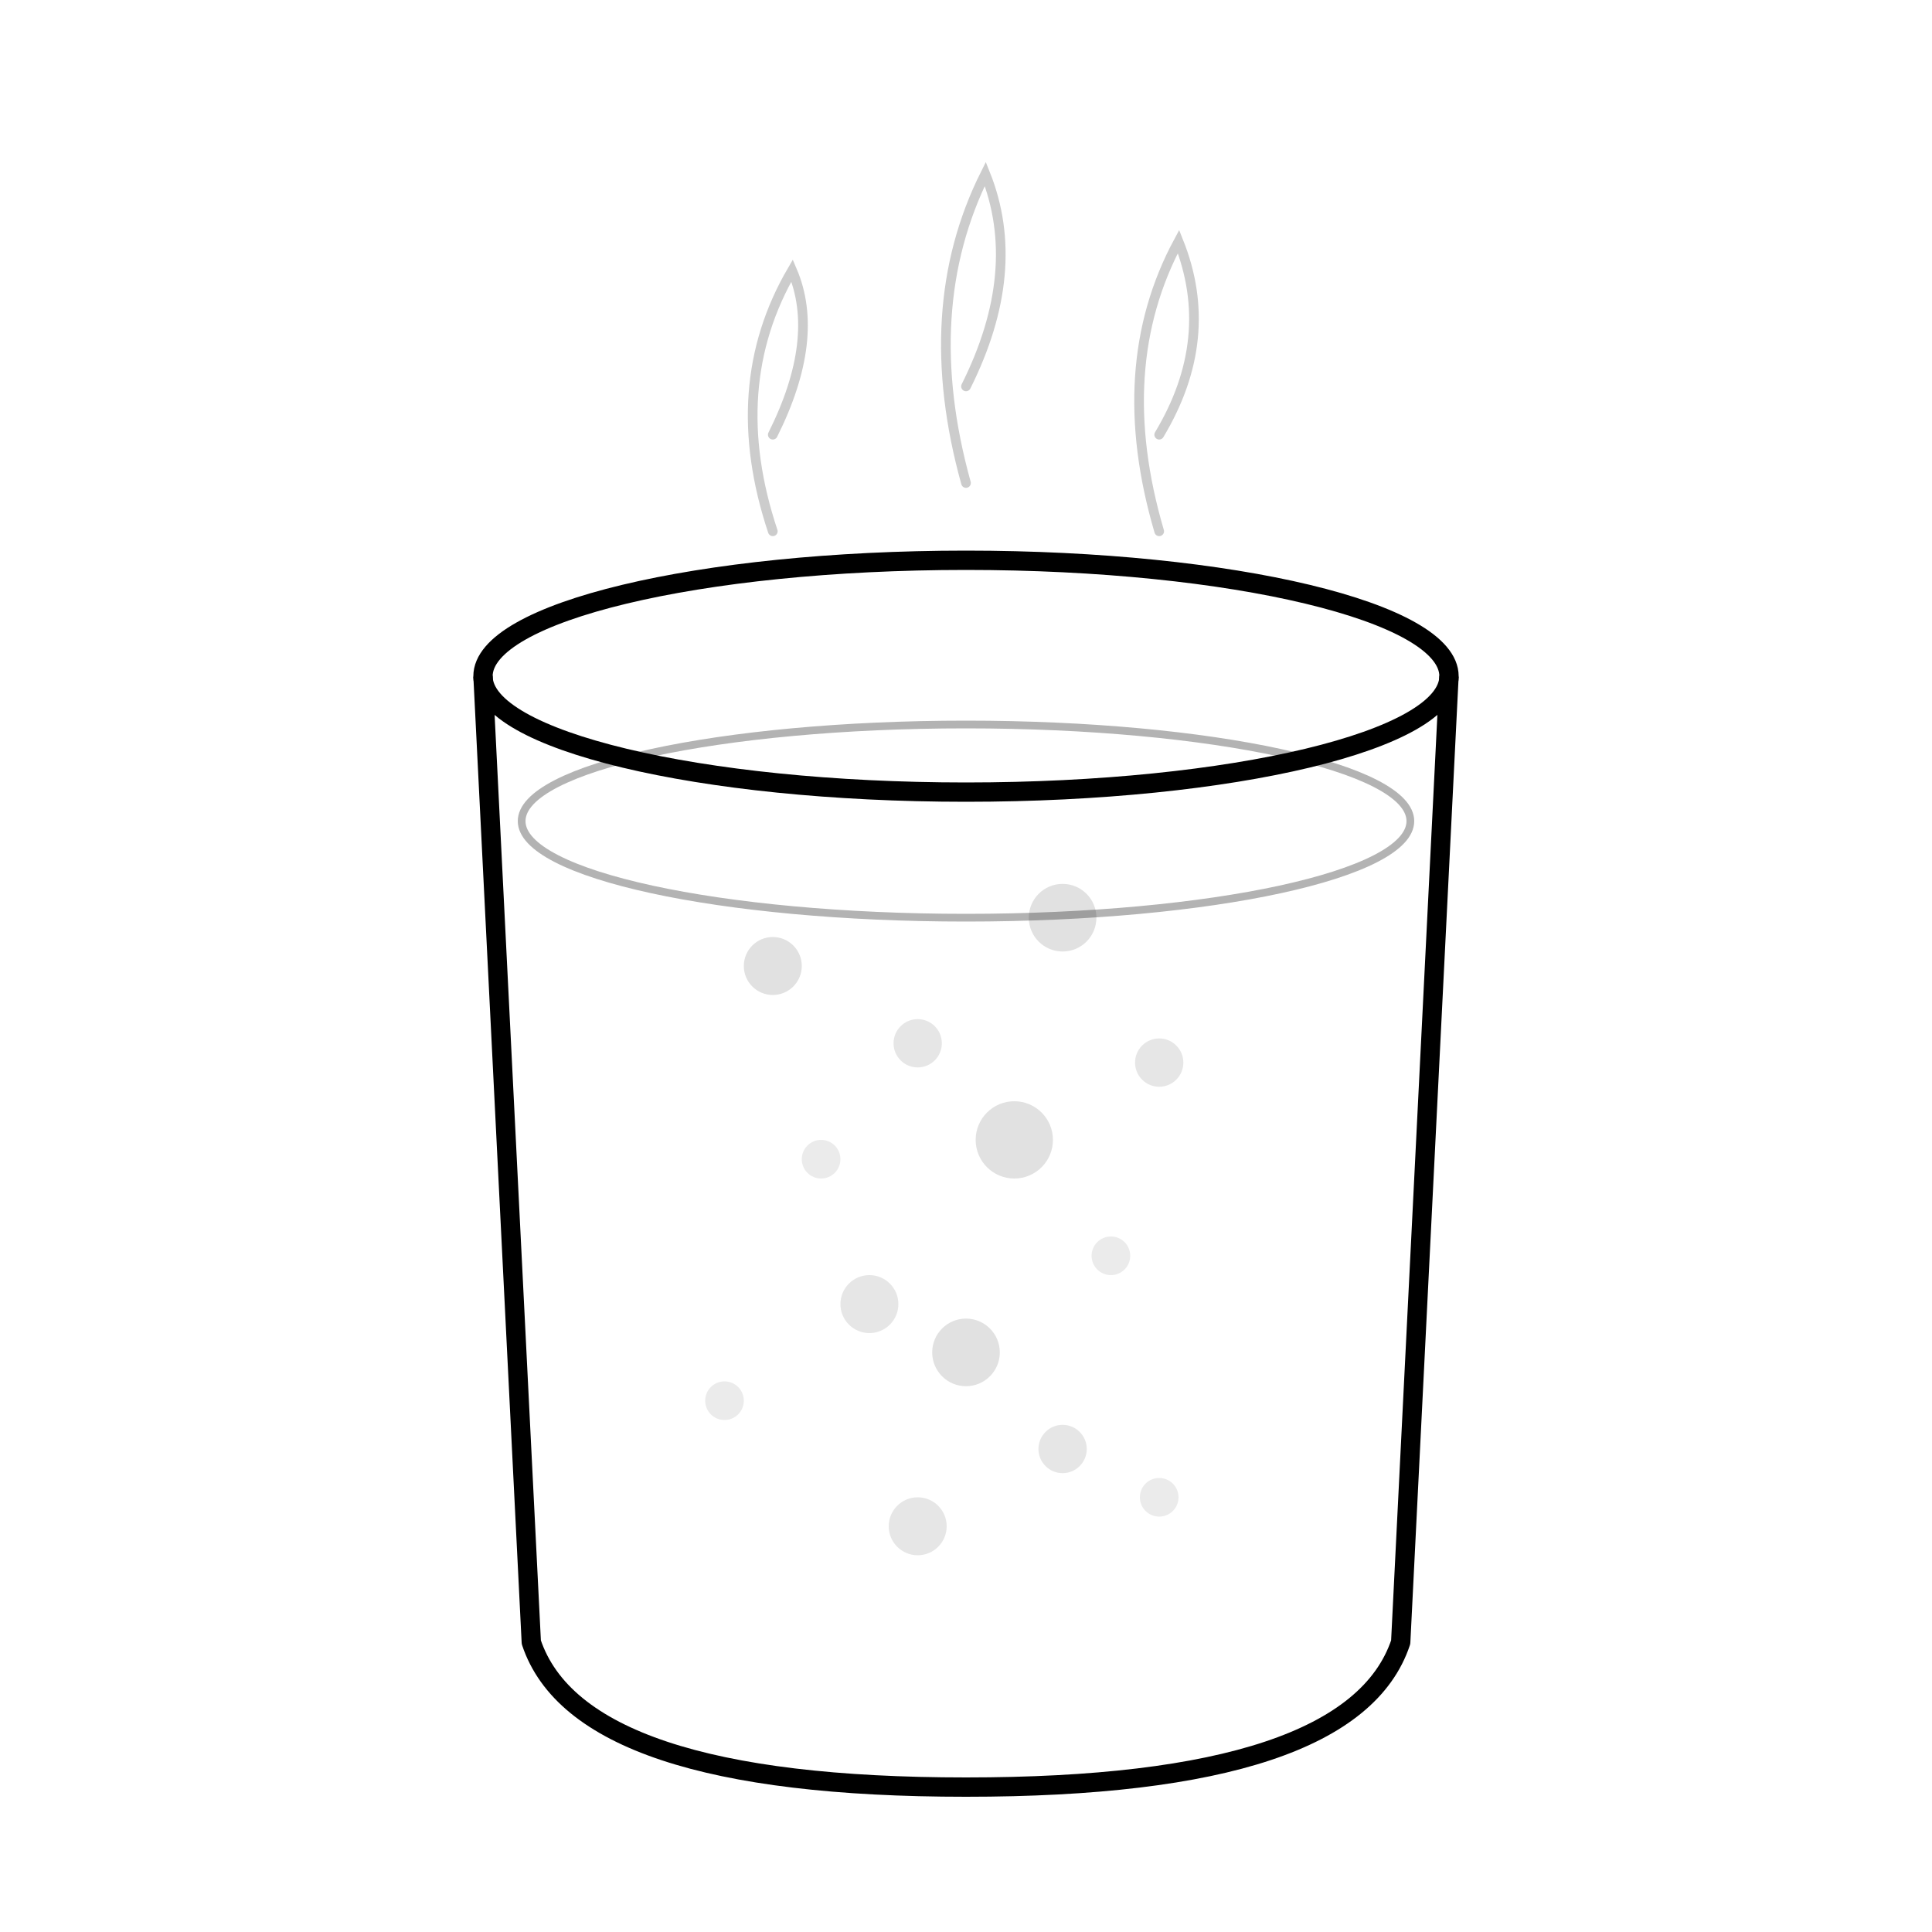
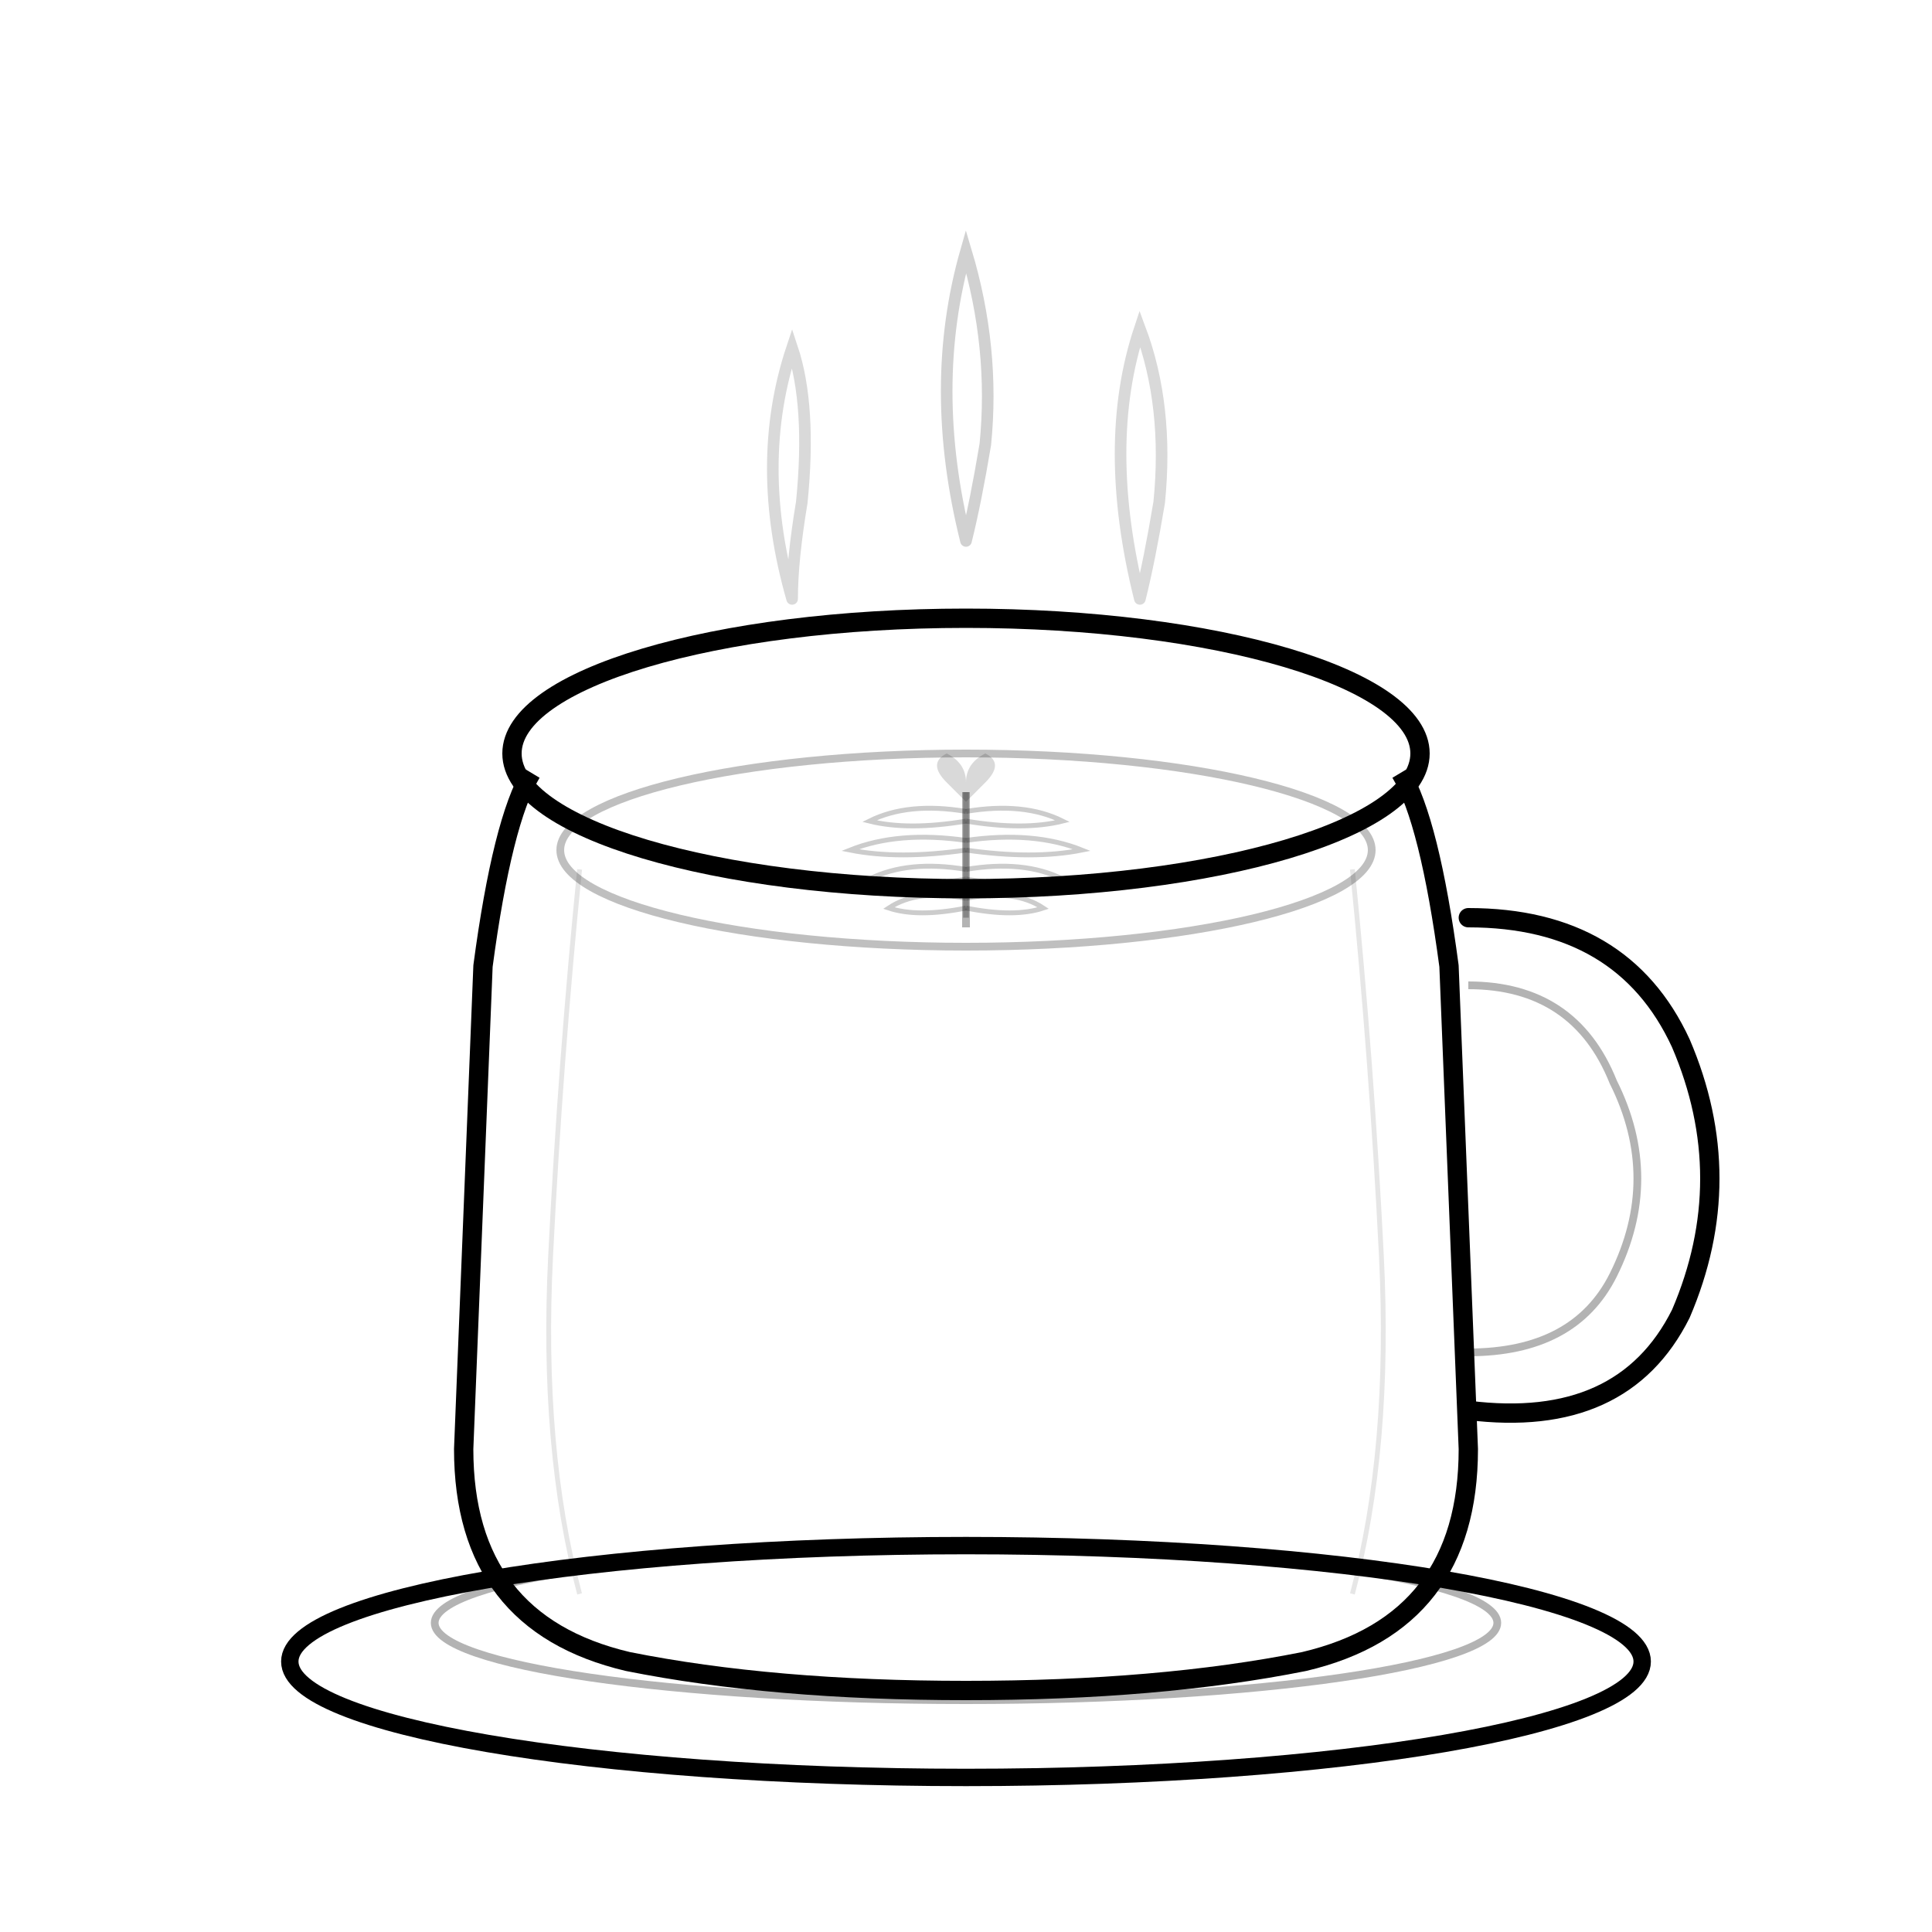
<svg xmlns="http://www.w3.org/2000/svg" viewBox="0 0 200 200" fill="none">
-   <path d="M50 70 L55 170 Q60 185 100 185 Q140 185 145 170 L150 70" stroke="#000" stroke-width="2" stroke-linejoin="round" />
-   <ellipse cx="100" cy="70" rx="50" ry="12" stroke="#000" stroke-width="2" />
-   <ellipse cx="100" cy="85" rx="46" ry="10" stroke="#000" stroke-width="0.8" opacity="0.3" />
-   <circle cx="80" cy="100" r="3" fill="#000" opacity="0.12" />
-   <circle cx="95" cy="108" r="2.5" fill="#000" opacity="0.1" />
-   <circle cx="110" cy="95" r="3.5" fill="#000" opacity="0.12" />
-   <circle cx="85" cy="120" r="2" fill="#000" opacity="0.08" />
-   <circle cx="105" cy="118" r="4" fill="#000" opacity="0.12" />
-   <circle cx="120" cy="110" r="2.5" fill="#000" opacity="0.1" />
-   <circle cx="90" cy="135" r="3" fill="#000" opacity="0.1" />
-   <circle cx="115" cy="130" r="2" fill="#000" opacity="0.08" />
-   <circle cx="100" cy="140" r="3.5" fill="#000" opacity="0.12" />
-   <circle cx="75" cy="145" r="2" fill="#000" opacity="0.08" />
-   <circle cx="110" cy="150" r="2.5" fill="#000" opacity="0.1" />
-   <circle cx="95" cy="158" r="3" fill="#000" opacity="0.1" />
-   <circle cx="120" cy="155" r="2" fill="#000" opacity="0.08" />
-   <path d="M80 55 Q75 40 82 28 Q85 35 80 45" stroke="#000" stroke-width="1" opacity="0.2" stroke-linecap="round" />
-   <path d="M100 50 Q95 32 102 18 Q106 28 100 40" stroke="#000" stroke-width="1" opacity="0.2" stroke-linecap="round" />
-   <path d="M120 55 Q115 38 122 25 Q126 35 120 45" stroke="#000" stroke-width="1" opacity="0.2" stroke-linecap="round" />
+   <ellipse cx="100" cy="172" rx="70" ry="12" stroke="#000" stroke-width="1.8" />
+   <ellipse cx="100" cy="168" rx="55" ry="8" stroke="#000" stroke-width="0.8" opacity="0.3" />
+   <path d="M55 80 Q52 85 50 100 L48 150 Q48 168 65 172 Q80 175 100 175 Q120 175 135 172 Q152 168 152 150 L150 100 Q148 85 145 80" stroke="#000" stroke-width="2" stroke-linejoin="round" />
+   <ellipse cx="100" cy="78" rx="47" ry="14" stroke="#000" stroke-width="2" />
+   <path d="M152 95 Q168 95 174 108 Q180 122 174 136 Q168 148 152 146" stroke="#000" stroke-width="2" stroke-linecap="round" fill="none" />
+   <path d="M152 102 Q163 102 167 112 Q172 122 167 132 Q163 140 152 140" stroke="#000" stroke-width="0.8" opacity="0.3" fill="none" />
+   <ellipse cx="100" cy="88" rx="42" ry="10" stroke="#000" stroke-width="0.8" opacity="0.25" />
+   <path d="M100 82 Q100 90 100 96" stroke="#000" stroke-width="0.8" opacity="0.3" />
+   <path d="M100 82 L100 95" stroke="#000" stroke-width="0.6" opacity="0.25" />
+   <path d="M100 84 Q94 83 90 85 Q94 86 100 85" stroke="#000" stroke-width="0.5" opacity="0.2" />
+   <path d="M100 84 Q106 83 110 85 Q106 86 100 85" stroke="#000" stroke-width="0.5" opacity="0.2" />
+   <path d="M100 87 Q93 86 88 88 Q93 89 100 88" stroke="#000" stroke-width="0.5" opacity="0.2" />
+   <path d="M100 87 Q107 86 112 88 Q107 89 100 88" stroke="#000" stroke-width="0.5" opacity="0.2" />
+   <path d="M100 90 Q94 89 90 91 Q94 92 100 91" stroke="#000" stroke-width="0.5" opacity="0.2" />
+   <path d="M100 90 Q106 89 110 91 Q106 92 100 91" stroke="#000" stroke-width="0.5" opacity="0.2" />
+   <path d="M100 93 Q95 92 92 94 Q95 95 100 94" stroke="#000" stroke-width="0.5" opacity="0.2" />
+   <path d="M100 93 Q105 92 108 94 Q105 95 100 94" stroke="#000" stroke-width="0.5" opacity="0.2" />
+   <path d="M98 81 Q96 79 98 78 Q100 79 100 81 Q100 79 102 78 Q104 79 102 81 Q100 83 100 83 Q100 83 98 81Z" fill="#000" opacity="0.15" />
+   <path d="M82 62 Q78 48 82 36 Q84 42 83 52 Q82 58 82 62" stroke="#000" stroke-width="1.2" opacity="0.15" stroke-linecap="round" />
+   <path d="M100 56 Q96 40 100 26 Q103 36 102 46 Q101 52 100 56" stroke="#000" stroke-width="1.2" opacity="0.18" stroke-linecap="round" />
+   <path d="M118 62 Q114 46 118 34 Q121 42 120 52 Q119 58 118 62" stroke="#000" stroke-width="1.2" opacity="0.15" stroke-linecap="round" />
+   <path d="M60 90 Q58 110 57 130 Q56 150 60 165" stroke="#000" stroke-width="0.5" opacity="0.1" />
+   <path d="M140 90 Q142 110 143 130 Q144 150 140 165" stroke="#000" stroke-width="0.5" opacity="0.1" />
</svg>
